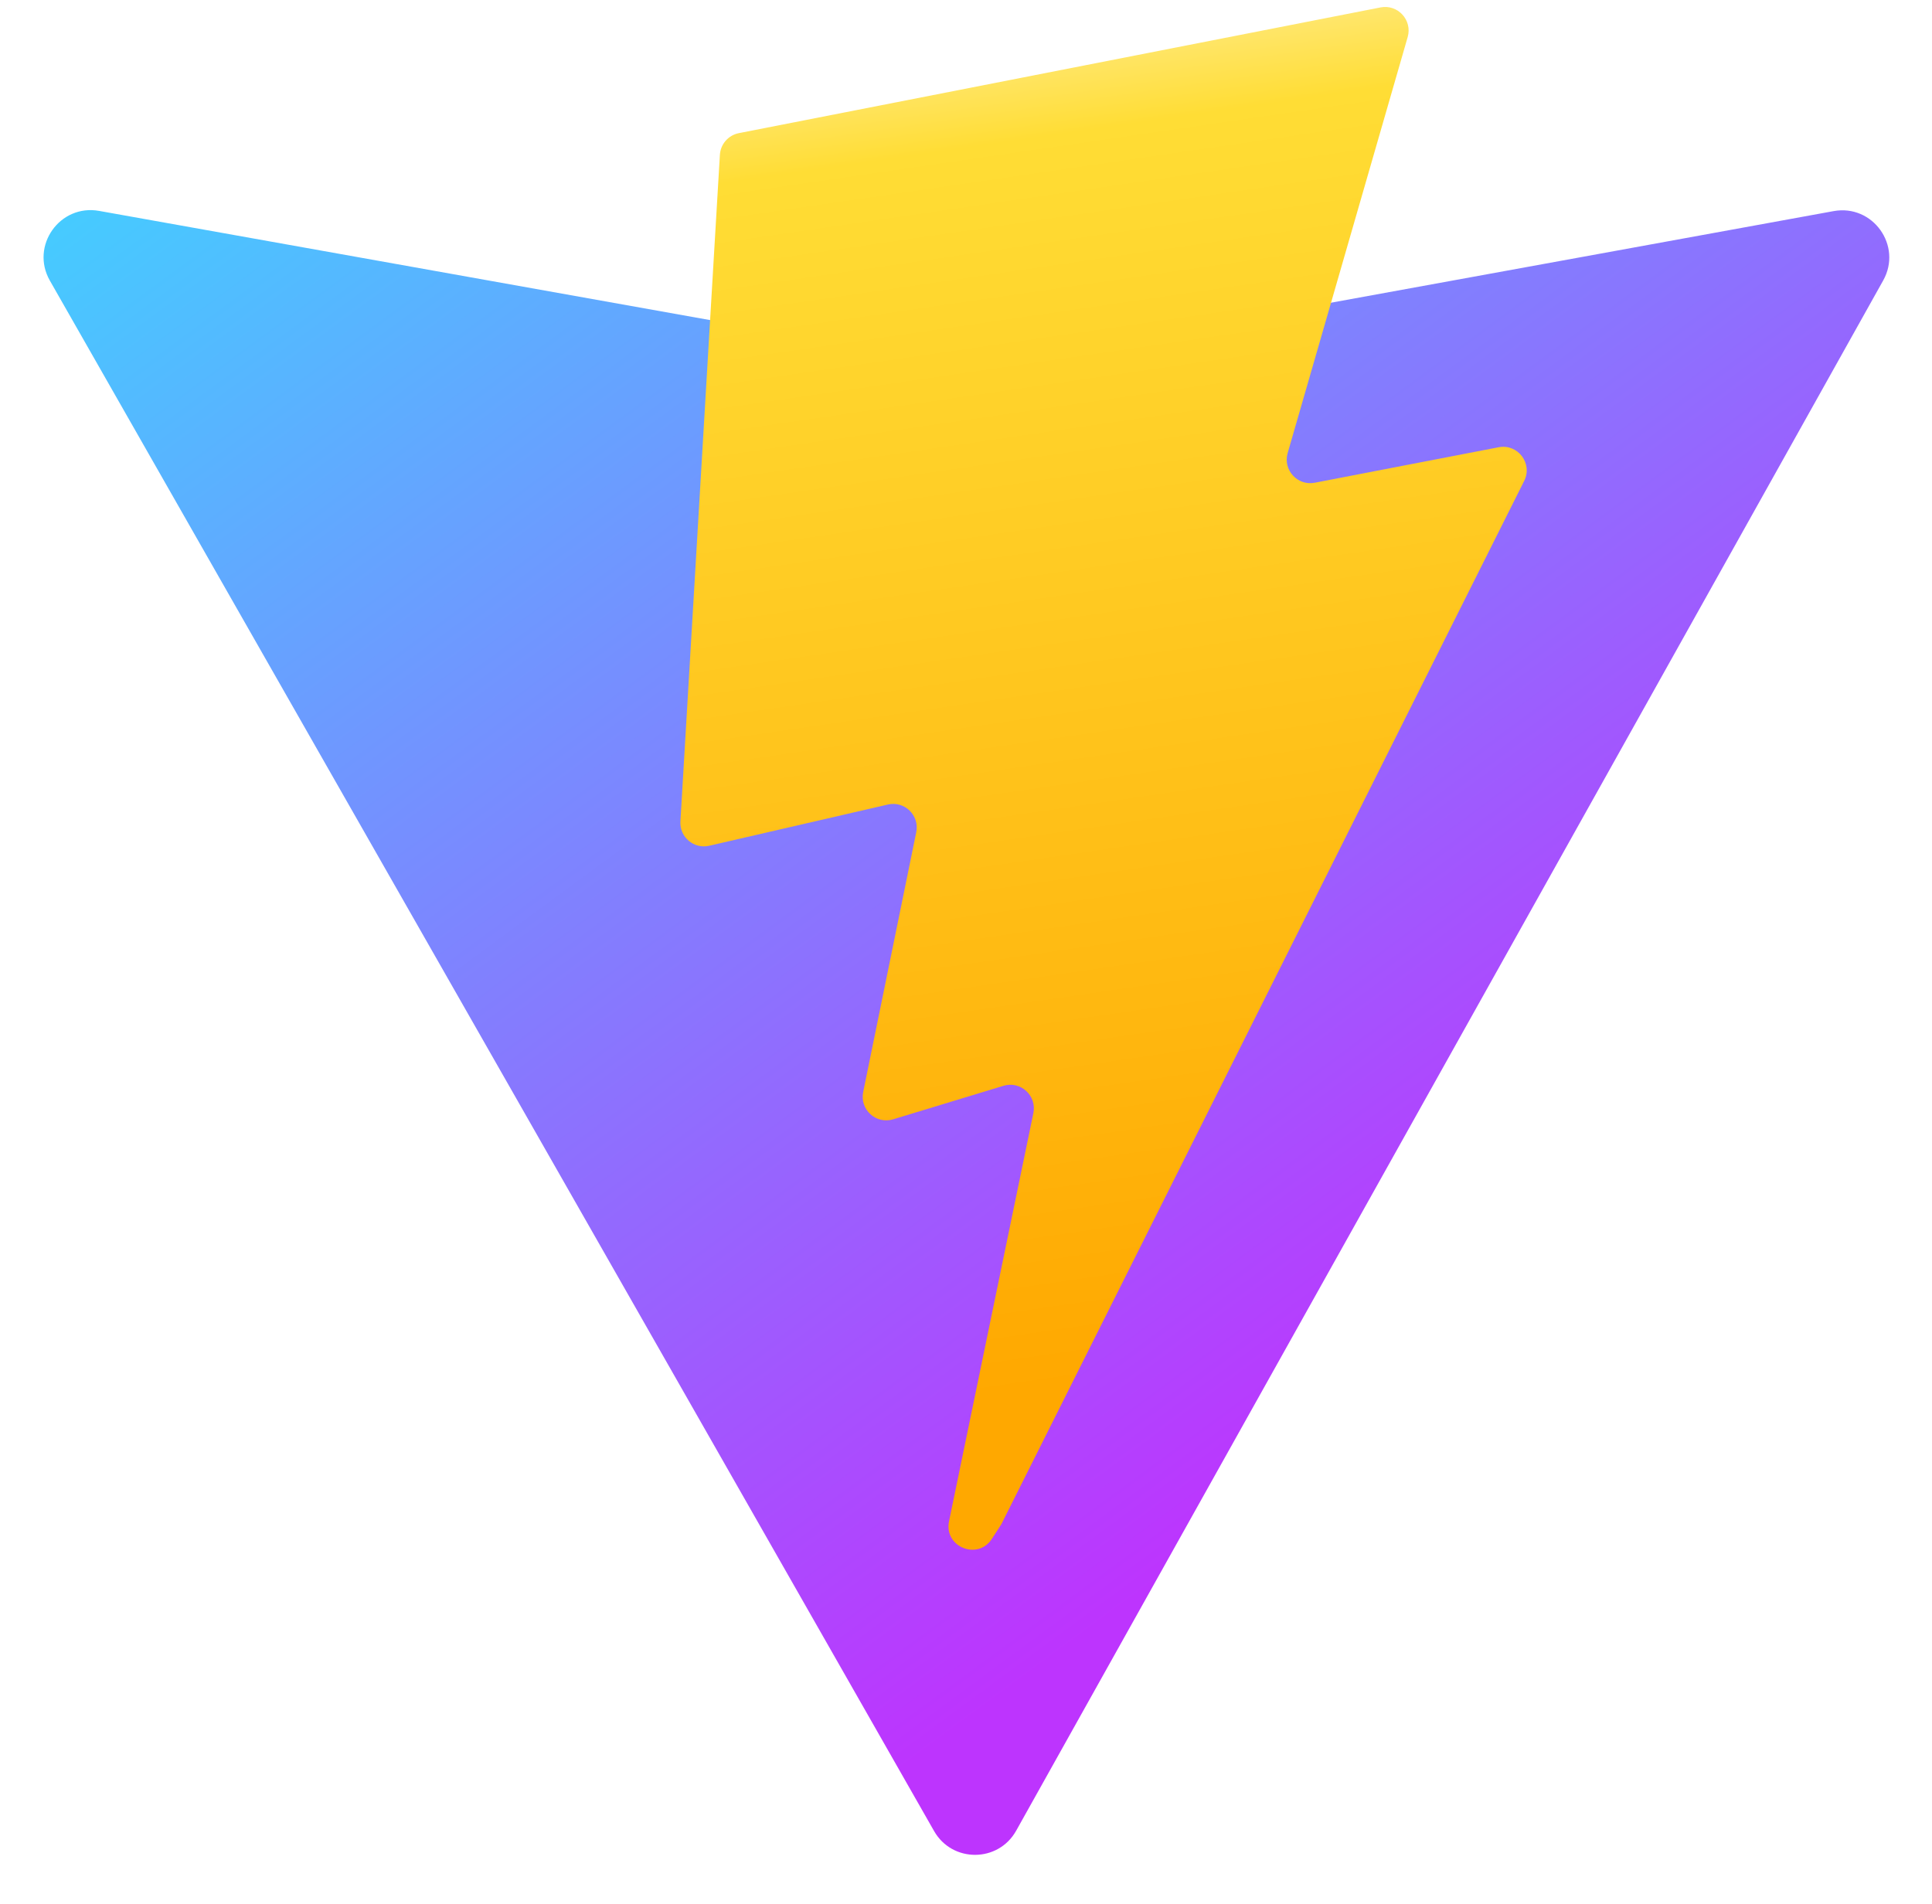
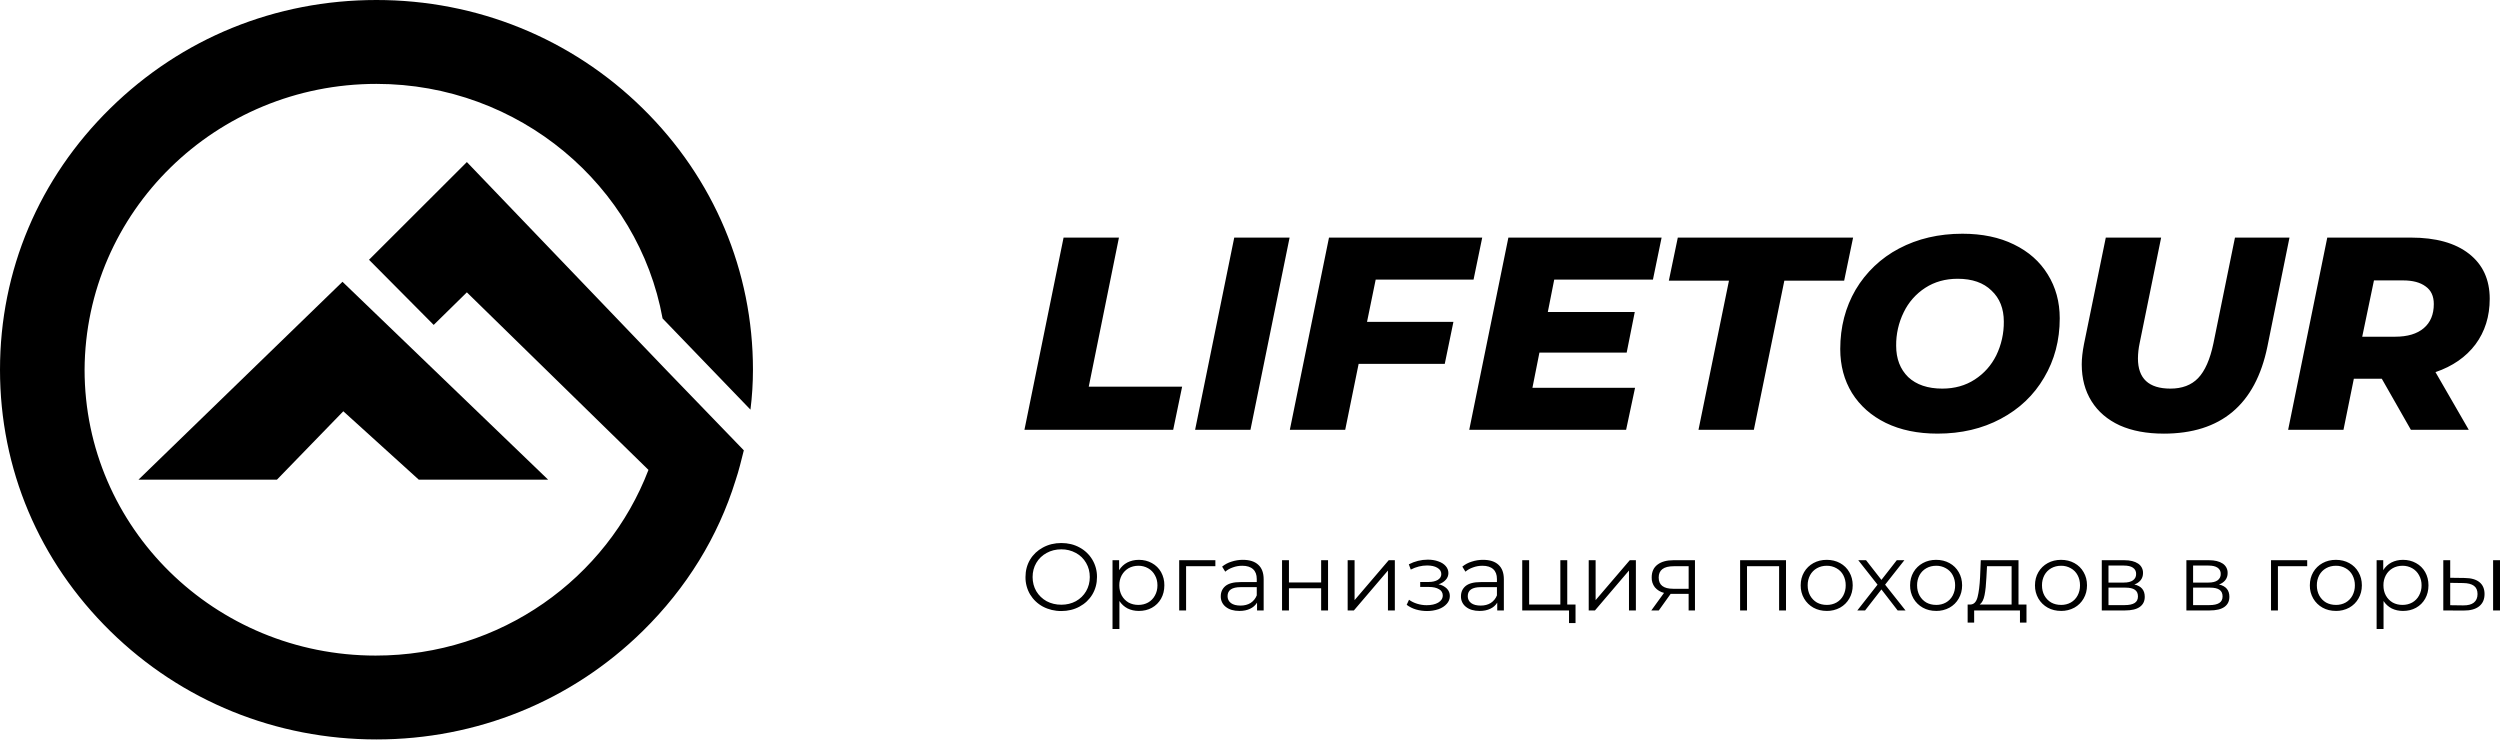
- <svg xmlns="http://www.w3.org/2000/svg" width="410" height="404" viewBox="0 0 410 404" fill="none">
-   <path d="M399.641 59.525L215.643 388.545C211.844 395.338 202.084 395.378 198.228 388.618L10.582 59.556C6.381 52.19 12.68 43.267 21.028 44.759L205.223 77.682C206.398 77.892 207.601 77.89 208.776 77.676L389.119 44.806C397.439 43.289 403.768 52.143 399.641 59.525Z" fill="url(#paint0_linear)" />
-   <path d="M292.965 1.574L156.801 28.255C154.563 28.694 152.906 30.59 152.771 32.866L144.395 174.33C144.198 177.662 147.258 180.248 150.51 179.498L188.42 170.749C191.967 169.931 195.172 173.055 194.443 176.622L183.18 231.775C182.422 235.487 185.907 238.661 189.532 237.56L212.947 230.446C216.577 229.344 220.065 232.527 219.297 236.242L201.398 322.875C200.278 328.294 207.486 331.249 210.492 326.603L212.5 323.5L323.454 102.072C325.312 98.365 322.108 94.137 318.036 94.923L279.014 102.454C275.347 103.161 272.227 99.746 273.262 96.158L298.731 7.867C299.767 4.273 296.636 0.855 292.965 1.574Z" fill="url(#paint1_linear)" />
-   <defs>
-     <linearGradient id="paint0_linear" x1="6" y1="33" x2="235" y2="344" gradientUnits="userSpaceOnUse">
-       <stop stop-color="#41D1FF" />
-       <stop offset="1" stop-color="#BD34FE" />
-     </linearGradient>
-     <linearGradient id="paint1_linear" x1="194.651" y1="8.818" x2="236.076" y2="292.989" gradientUnits="userSpaceOnUse">
-       <stop stop-color="#FFEA83" />
-       <stop offset="0.083" stop-color="#FFDD35" />
-       <stop offset="1" stop-color="#FFA800" />
-     </linearGradient>
-   </defs>
+ <svg xmlns="http://www.w3.org/2000/svg" width="142" height="42" fill="none">
+   <path d="M15.731 27.244 19.5 23.36l4.286 3.885h7.347l-11.68-11.24-11.587 11.24h7.865Z" fill="currentColor" />
+   <path d="m26.518 9.205-5.558 5.55 3.674 3.7 1.884-1.85L36.833 26.69c-2.355 6.152-8.384 10.547-15.496 10.547-9.138 0-16.533-7.262-16.533-16.236.047-8.974 7.442-16.236 16.58-16.236 8.101 0 14.884 5.782 16.25 13.322l4.992 5.18c.094-.74.142-1.526.142-2.266 0-5.597-2.214-10.87-6.265-14.848C32.453 2.174 27.083 0 21.383 0 15.639 0 10.316 2.174 6.265 6.152 2.214 10.13 0 15.357 0 21c0 5.643 2.214 10.87 6.264 14.848C10.315 39.826 15.684 42 21.384 42c5.699 0 11.069-2.174 15.12-6.152 2.495-2.451 4.285-5.366 5.274-8.557.189-.555.33-1.157.471-1.712l-4.333-4.486L26.518 9.205ZM60.411 13.495h3.145l-1.715 8.468h5.304l-.508 2.45h-8.449l2.223-10.918ZM70.105 13.495h3.144l-2.223 10.917h-3.144l2.223-10.917ZM78.139 15.88l-.492 2.403h4.907l-.492 2.386H77.17l-.762 3.743h-3.145l2.224-10.917h8.703l-.492 2.386h-5.56ZM88.28 15.88l-.364 1.841h4.939l-.46 2.308h-4.956l-.397 1.997h5.829l-.508 2.386h-8.91l2.223-10.917h8.703l-.492 2.386h-5.606ZM98.205 15.943H94.79l.509-2.448h9.957l-.508 2.448h-3.398l-1.731 8.47h-3.145l1.731-8.47ZM110.053 24.63c-1.123 0-2.102-.202-2.938-.608-.826-.405-1.467-.972-1.922-1.7-.445-.728-.667-1.56-.667-2.495 0-1.248.291-2.371.873-3.37a6.221 6.221 0 0 1 2.462-2.339c1.059-.561 2.261-.842 3.605-.842 1.122 0 2.097.203 2.922.608.837.406 1.477.973 1.922 1.7.455.728.683 1.56.683 2.496 0 1.248-.296 2.37-.889 3.369-.583.998-1.403 1.778-2.462 2.34-1.048.56-2.245.841-3.589.841Zm.27-2.557c.698 0 1.313-.172 1.842-.515.529-.343.937-.8 1.223-1.373a4.291 4.291 0 0 0 .429-1.918c0-.738-.233-1.326-.699-1.762-.455-.447-1.096-.671-1.922-.671-.699 0-1.313.172-1.842.515a3.415 3.415 0 0 0-1.223 1.388 4.193 4.193 0 0 0-.429 1.903c0 .738.228 1.33.683 1.778.466.436 1.112.655 1.938.655ZM122.896 24.63c-.963 0-1.794-.155-2.493-.467-.699-.323-1.234-.78-1.604-1.373-.371-.593-.556-1.29-.556-2.09 0-.333.042-.717.127-1.154l1.239-6.051h3.144l-1.223 6.004a4.363 4.363 0 0 0-.095.858c0 1.144.614 1.716 1.842 1.716.667 0 1.192-.198 1.573-.593.391-.406.683-1.066.873-1.98l1.223-6.005h3.097l-1.255 6.191c-.677 3.296-2.641 4.945-5.892 4.945ZM141.416 16.973c0 .998-.27 1.86-.81 2.589-.54.717-1.297 1.242-2.271 1.575l1.89 3.275h-3.287l-1.652-2.9h-1.588l-.588 2.9h-3.144l2.223-10.917h4.749c1.419 0 2.52.306 3.303.92.784.613 1.175 1.466 1.175 2.558Zm-3.176.296c0-.447-.153-.78-.461-.998-.307-.23-.735-.344-1.286-.344h-1.652l-.667 3.198h1.874c.699 0 1.239-.161 1.62-.484.381-.322.572-.78.572-1.372ZM60.282 34.706a2.19 2.19 0 0 1-1.044-.25 1.906 1.906 0 0 1-.73-.694 1.904 1.904 0 0 1-.26-.987c0-.365.087-.694.26-.987.177-.293.42-.523.73-.69.313-.17.66-.254 1.044-.254.383 0 .727.083 1.033.25a1.874 1.874 0 0 1 .994 1.682c0 .364-.088.695-.265.992-.177.293-.42.522-.73.689-.305.166-.65.25-1.032.25Zm0-.358c.305 0 .582-.067.828-.2.247-.138.44-.326.58-.565.14-.242.21-.511.21-.808 0-.297-.07-.564-.21-.803a1.462 1.462 0 0 0-.58-.564 1.674 1.674 0 0 0-.828-.206c-.306 0-.584.068-.834.206a1.5 1.5 0 0 0-.586.564c-.14.239-.21.506-.21.803 0 .297.07.566.21.808.144.239.339.427.585.565.251.133.529.2.835.2ZM64.688 31.799c.272 0 .519.061.74.184.22.12.394.29.52.51a1.5 1.5 0 0 1 .187.754c0 .286-.063.539-.188.76a1.33 1.33 0 0 1-.52.515c-.217.12-.463.179-.74.179-.235 0-.449-.047-.64-.141a1.228 1.228 0 0 1-.464-.423v1.59h-.392V31.82h.375v.564c.118-.188.273-.332.464-.434.195-.1.415-.151.658-.151Zm-.028 2.56c.203 0 .387-.045.552-.136a.986.986 0 0 0 .387-.396c.096-.17.144-.363.144-.58 0-.217-.048-.409-.144-.575a.985.985 0 0 0-.387-.396 1.1 1.1 0 0 0-.552-.141c-.206 0-.392.047-.558.14-.162.095-.29.227-.387.397a1.168 1.168 0 0 0-.138.575c0 .217.046.41.138.58.096.17.225.302.387.397.166.09.352.135.558.135ZM69.032 32.162H67.37v2.512h-.392V31.82h2.055v.342ZM70.6 31.799c.379 0 .67.093.872.282.203.184.304.459.304.824v1.769H71.4v-.445a.89.89 0 0 1-.392.347c-.17.083-.372.125-.608.125-.324 0-.582-.076-.773-.228a.73.73 0 0 1-.287-.602c0-.242.088-.438.265-.586.18-.148.466-.222.856-.222h.923v-.174c0-.246-.07-.432-.21-.559-.14-.13-.345-.195-.614-.195-.184 0-.36.03-.53.092-.17.058-.315.14-.436.244l-.177-.287a1.54 1.54 0 0 1 .53-.282 2.05 2.05 0 0 1 .652-.104Zm-.139 2.598c.221 0 .41-.049.57-.146a.91.91 0 0 0 .353-.434v-.467h-.912c-.497 0-.746.17-.746.51a.47.47 0 0 0 .194.396c.129.094.31.141.541.141ZM72.82 31.82h.392v1.264h1.829V31.82h.392v2.854h-.392v-1.259h-1.829v1.259h-.392V31.82ZM76.548 31.82h.392v2.268l1.939-2.268h.348v2.854h-.392v-2.268L76.9 34.674h-.353V31.82ZM81.706 33.187a.921.921 0 0 1 .475.244.58.58 0 0 1 .17.424.644.644 0 0 1-.176.444c-.114.13-.27.232-.47.304a2.002 2.002 0 0 1-.657.103c-.21 0-.416-.029-.618-.087a1.652 1.652 0 0 1-.53-.265l.132-.288c.132.098.287.174.464.228.177.054.355.081.536.081.269 0 .488-.048.657-.146.173-.101.26-.237.26-.407a.39.39 0 0 0-.21-.353c-.14-.086-.332-.13-.575-.13h-.497v-.282h.475c.217 0 .392-.04.525-.12.132-.082.199-.193.199-.33 0-.152-.076-.271-.227-.358-.147-.087-.34-.13-.58-.13-.313 0-.622.077-.928.233l-.11-.298a2.336 2.336 0 0 1 1.077-.266c.22 0 .42.032.597.097.18.062.32.15.42.266.103.116.154.25.154.402a.552.552 0 0 1-.155.385.885.885 0 0 1-.408.25ZM84.242 31.799c.38 0 .67.093.873.282.202.184.304.459.304.824v1.769h-.376v-.445a.89.89 0 0 1-.392.347c-.17.083-.372.125-.608.125-.324 0-.582-.076-.773-.228a.73.73 0 0 1-.287-.602c0-.242.088-.438.265-.586.18-.148.466-.222.856-.222h.922v-.174c0-.246-.07-.432-.21-.559-.14-.13-.344-.195-.613-.195-.184 0-.36.03-.53.092-.17.058-.315.14-.436.244l-.177-.287a1.54 1.54 0 0 1 .53-.282 2.05 2.05 0 0 1 .652-.104Zm-.138 2.598c.221 0 .41-.049.569-.146a.91.91 0 0 0 .353-.434v-.467h-.911c-.497 0-.746.17-.746.51a.47.47 0 0 0 .194.396c.129.094.309.141.541.141ZM89.49 34.337v1.053h-.37v-.716h-2.657V31.82h.392v2.517h1.773V31.82h.392v2.517h.47ZM90.239 31.82h.392v2.268l1.94-2.268h.347v2.854h-.392v-2.268l-1.933 2.268h-.354V31.82ZM96.274 31.82v2.854h-.36v-.944h-1.021l-.674.944h-.425l.723-.998a.983.983 0 0 1-.519-.315.861.861 0 0 1-.182-.564c0-.319.11-.56.331-.727.221-.167.523-.25.906-.25h1.22Zm-2.06.988c0 .423.274.634.823.634h.878v-1.28h-.85c-.568 0-.852.215-.852.646ZM101.445 31.82v2.854h-.392v-2.512H99.23v2.512h-.392V31.82h2.607ZM103.759 34.7c-.28 0-.532-.06-.757-.184a1.402 1.402 0 0 1-.53-.52 1.455 1.455 0 0 1-.193-.749c0-.279.064-.528.193-.749.129-.22.306-.392.53-.515.225-.123.477-.184.757-.184s.532.061.757.184c.224.123.399.295.525.515.128.22.193.47.193.749 0 .278-.065.528-.193.749-.126.22-.301.394-.525.52a1.551 1.551 0 0 1-.757.185Zm0-.34c.206 0 .39-.046.552-.136a.984.984 0 0 0 .387-.397 1.2 1.2 0 0 0 .138-.58 1.2 1.2 0 0 0-.138-.58.948.948 0 0 0-.387-.391 1.08 1.08 0 0 0-.552-.141c-.206 0-.392.047-.558.14a.998.998 0 0 0-.387.392 1.2 1.2 0 0 0-.138.58c0 .217.046.41.138.58.096.17.225.302.387.397.166.09.352.135.558.135ZM107.787 34.674l-.922-1.194-.929 1.194h-.441l1.149-1.465-1.094-1.389h.442l.873 1.118.872-1.118h.431l-1.094 1.389 1.16 1.465h-.447ZM109.974 34.7c-.28 0-.533-.06-.757-.184a1.398 1.398 0 0 1-.531-.52 1.465 1.465 0 0 1-.193-.749c0-.279.065-.528.193-.749.129-.22.306-.392.531-.515.224-.123.477-.184.757-.184.279 0 .532.061.756.184.225.123.4.295.525.515.129.22.193.47.193.749 0 .278-.064.528-.193.749-.125.22-.3.394-.525.52a1.547 1.547 0 0 1-.756.185Zm0-.34c.206 0 .39-.046.552-.136a.984.984 0 0 0 .387-.397 1.2 1.2 0 0 0 .138-.58 1.2 1.2 0 0 0-.138-.58.948.948 0 0 0-.387-.391 1.08 1.08 0 0 0-.552-.141c-.207 0-.393.047-.558.14a.998.998 0 0 0-.387.392 1.2 1.2 0 0 0-.138.58c0 .217.046.41.138.58.096.17.225.302.387.397.165.09.351.135.558.135ZM115.104 34.337v1.026h-.37v-.69h-2.602v.69h-.37v-1.026h.166c.195-.01.328-.152.398-.423s.118-.65.143-1.139l.039-.955h2.143v2.517h.453Zm-2.276-1.54c-.018.405-.053.74-.105 1.003-.051.26-.143.44-.276.537h1.812v-2.175h-1.397l-.034.635ZM117.067 34.7c-.279 0-.532-.06-.756-.184a1.398 1.398 0 0 1-.531-.52 1.455 1.455 0 0 1-.193-.749c0-.279.064-.528.193-.749.129-.22.306-.392.531-.515.224-.123.477-.184.756-.184.28 0 .533.061.757.184.225.123.4.295.525.515.129.22.193.47.193.749 0 .278-.064.528-.193.749-.125.22-.3.394-.525.52a1.548 1.548 0 0 1-.757.185Zm0-.34c.207 0 .391-.046.553-.136a.982.982 0 0 0 .386-.397c.093-.17.139-.363.139-.58 0-.217-.046-.41-.139-.58a.946.946 0 0 0-.386-.391 1.08 1.08 0 0 0-.553-.141c-.206 0-.392.047-.558.14a.996.996 0 0 0-.386.392 1.2 1.2 0 0 0-.138.58c0 .217.046.41.138.58.096.17.224.302.386.397.166.09.352.135.558.135ZM121.231 33.198c.394.09.591.324.591.7 0 .25-.094.441-.282.575-.187.134-.467.2-.839.2h-1.32V31.82h1.281c.332 0 .591.064.779.19a.615.615 0 0 1 .282.543c0 .155-.044.289-.133.401a.76.76 0 0 1-.359.244Zm-1.469-.108h.873c.224 0 .395-.042.513-.125a.412.412 0 0 0 .183-.364.399.399 0 0 0-.183-.358c-.118-.08-.289-.119-.513-.119h-.873v.966Zm.922 1.28c.251 0 .438-.04.564-.12.125-.079.188-.204.188-.374s-.058-.294-.172-.374c-.114-.083-.294-.125-.541-.125h-.961v.993h.922ZM126.038 33.198c.394.09.591.324.591.7 0 .25-.094.441-.282.575-.188.134-.468.2-.84.2h-1.32V31.82h1.282c.331 0 .591.064.779.19a.617.617 0 0 1 .281.543.63.63 0 0 1-.132.401.765.765 0 0 1-.359.244Zm-1.47-.108h.873c.225 0 .396-.042.514-.125a.414.414 0 0 0 .182-.364.4.4 0 0 0-.182-.358c-.118-.08-.289-.119-.514-.119h-.873v.966Zm.923 1.28c.25 0 .438-.04.563-.12.125-.079.188-.204.188-.374s-.057-.294-.171-.374c-.114-.083-.295-.125-.542-.125h-.961v.993h.923ZM131.049 32.162h-1.663v2.512h-.392V31.82h2.055v.342ZM132.679 34.7c-.28 0-.532-.06-.756-.184a1.398 1.398 0 0 1-.531-.52 1.455 1.455 0 0 1-.193-.749c0-.279.064-.528.193-.749.129-.22.306-.392.531-.515.224-.123.476-.184.756-.184s.532.061.757.184c.225.123.4.295.525.515.129.22.193.47.193.749 0 .278-.064.528-.193.749-.125.22-.3.394-.525.52a1.551 1.551 0 0 1-.757.185Zm0-.34c.207 0 .391-.046.553-.136a.988.988 0 0 0 .386-.397 1.2 1.2 0 0 0 .139-.58 1.2 1.2 0 0 0-.139-.58.952.952 0 0 0-.386-.391 1.08 1.08 0 0 0-.553-.141c-.206 0-.392.047-.558.14a.99.99 0 0 0-.386.392 1.2 1.2 0 0 0-.138.58c0 .217.046.41.138.58.095.17.224.302.386.397.166.09.352.135.558.135ZM136.49 31.799c.272 0 .519.061.74.184.221.12.394.29.519.51.125.22.188.472.188.754 0 .286-.063.539-.188.76-.125.22-.298.392-.519.515-.218.12-.464.179-.74.179-.236 0-.45-.047-.641-.141a1.223 1.223 0 0 1-.464-.423v1.59h-.393V31.82h.376v.564a1.21 1.21 0 0 1 .464-.434c.195-.1.414-.151.658-.151Zm-.028 2.56c.202 0 .387-.045.552-.136a.984.984 0 0 0 .387-.396 1.16 1.16 0 0 0 .144-.58 1.13 1.13 0 0 0-.144-.575.984.984 0 0 0-.387-.396 1.098 1.098 0 0 0-.552-.141c-.206 0-.392.047-.558.14a1.037 1.037 0 0 0-.387.397 1.169 1.169 0 0 0-.138.575c0 .217.046.41.138.58.096.17.225.302.387.397.166.09.352.135.558.135ZM140 32.83c.365.003.643.082.834.238.192.156.288.38.288.673 0 .303-.103.537-.31.7-.206.162-.501.242-.884.238l-1.149-.005V31.82h.393v.998l.828.011Zm1.608-1.01H142v2.854h-.392V31.82Zm-1.702 2.566c.269.004.472-.049.608-.157.14-.112.21-.275.21-.488 0-.21-.068-.366-.204-.467-.137-.101-.341-.154-.614-.157l-.734-.011v1.27l.734.01Z" fill="currentColor" />
</svg>
